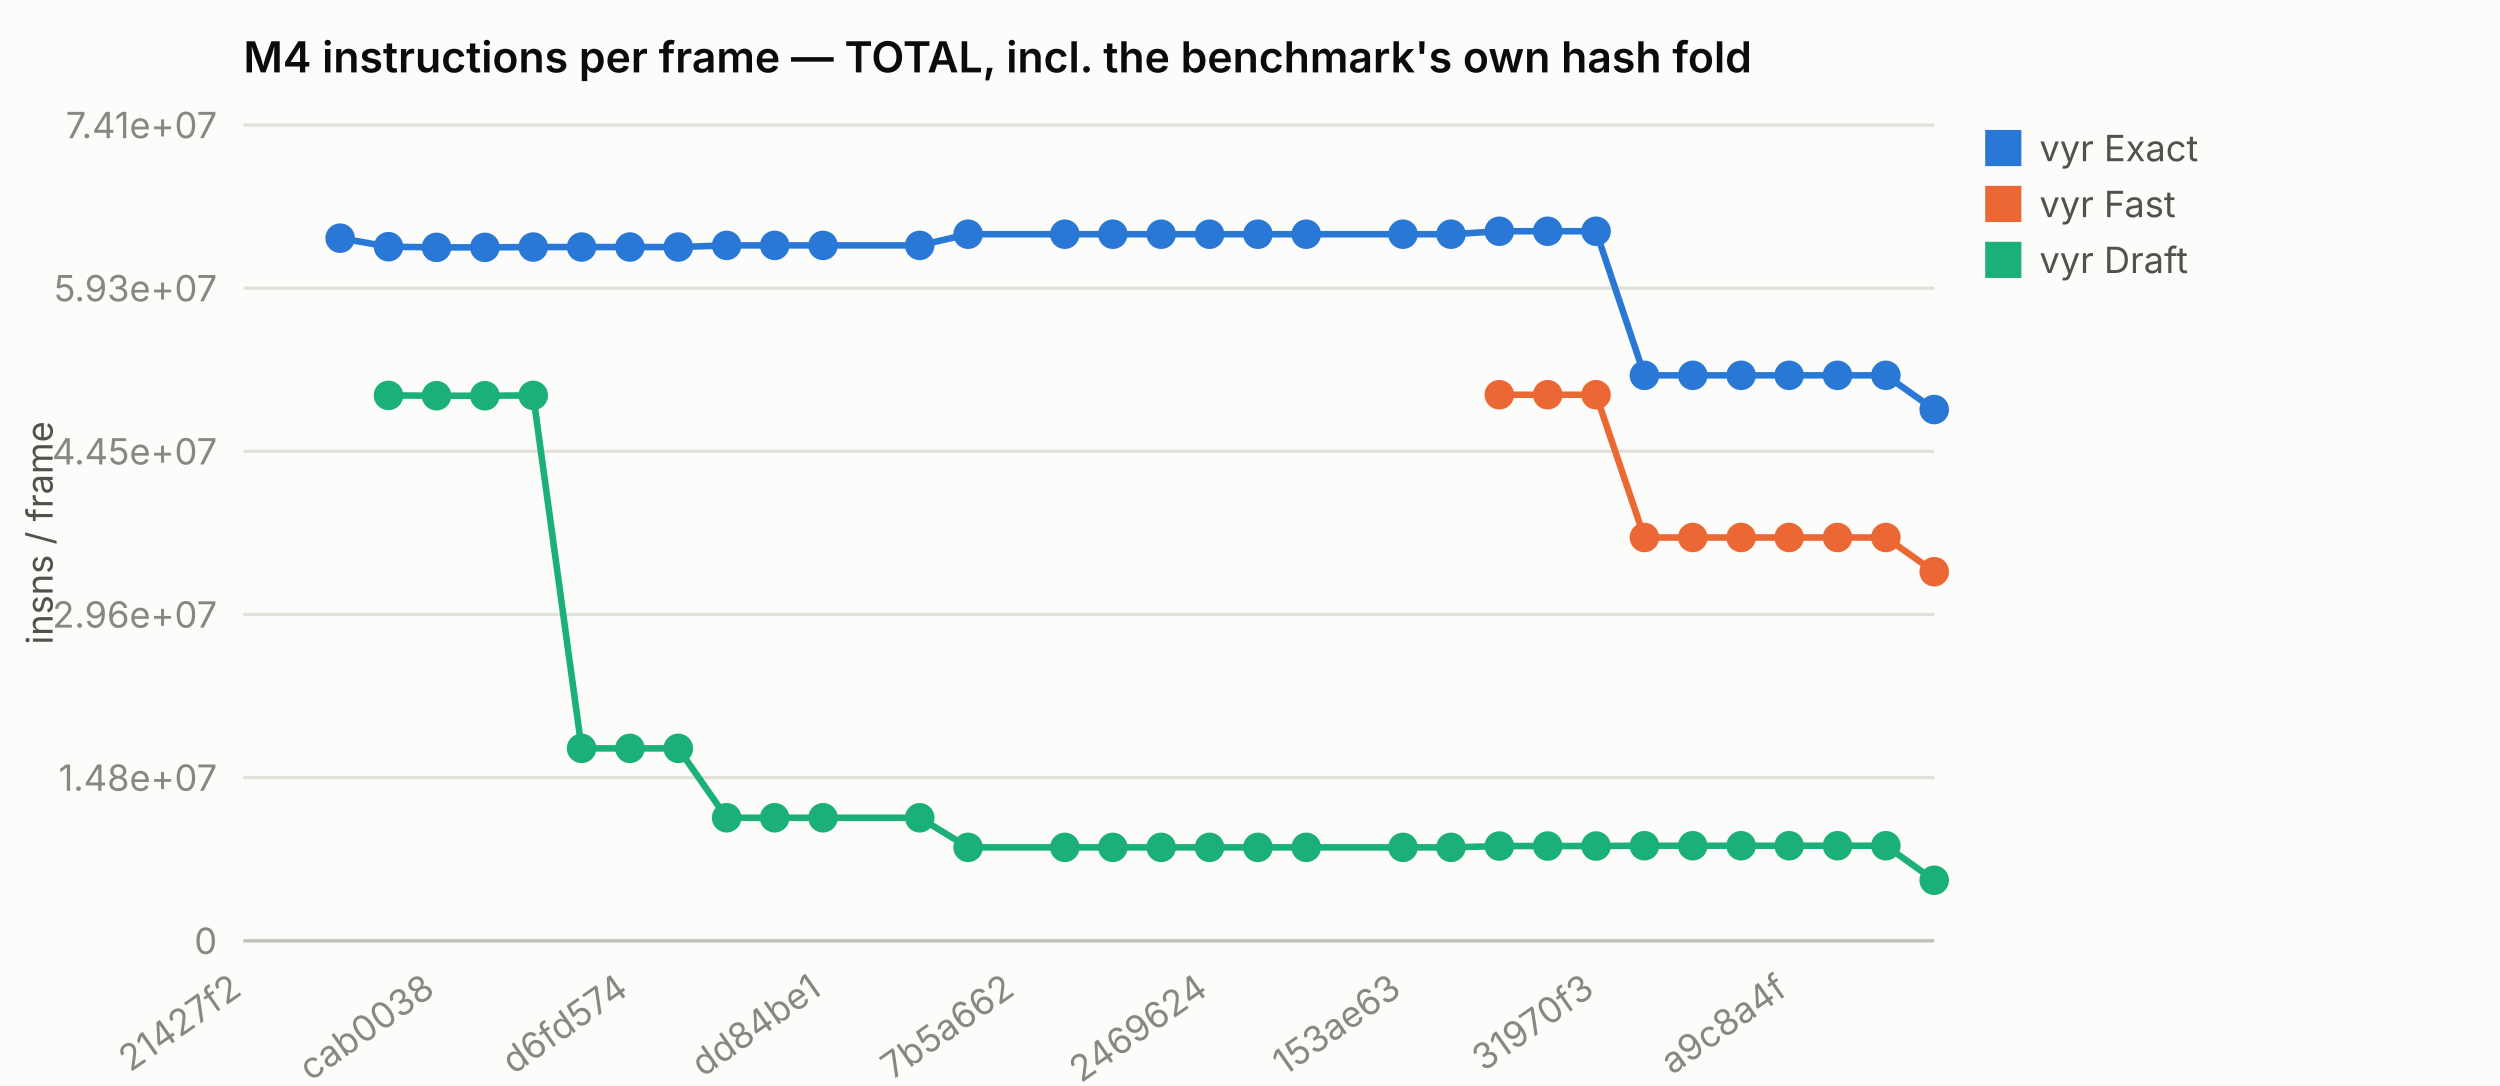
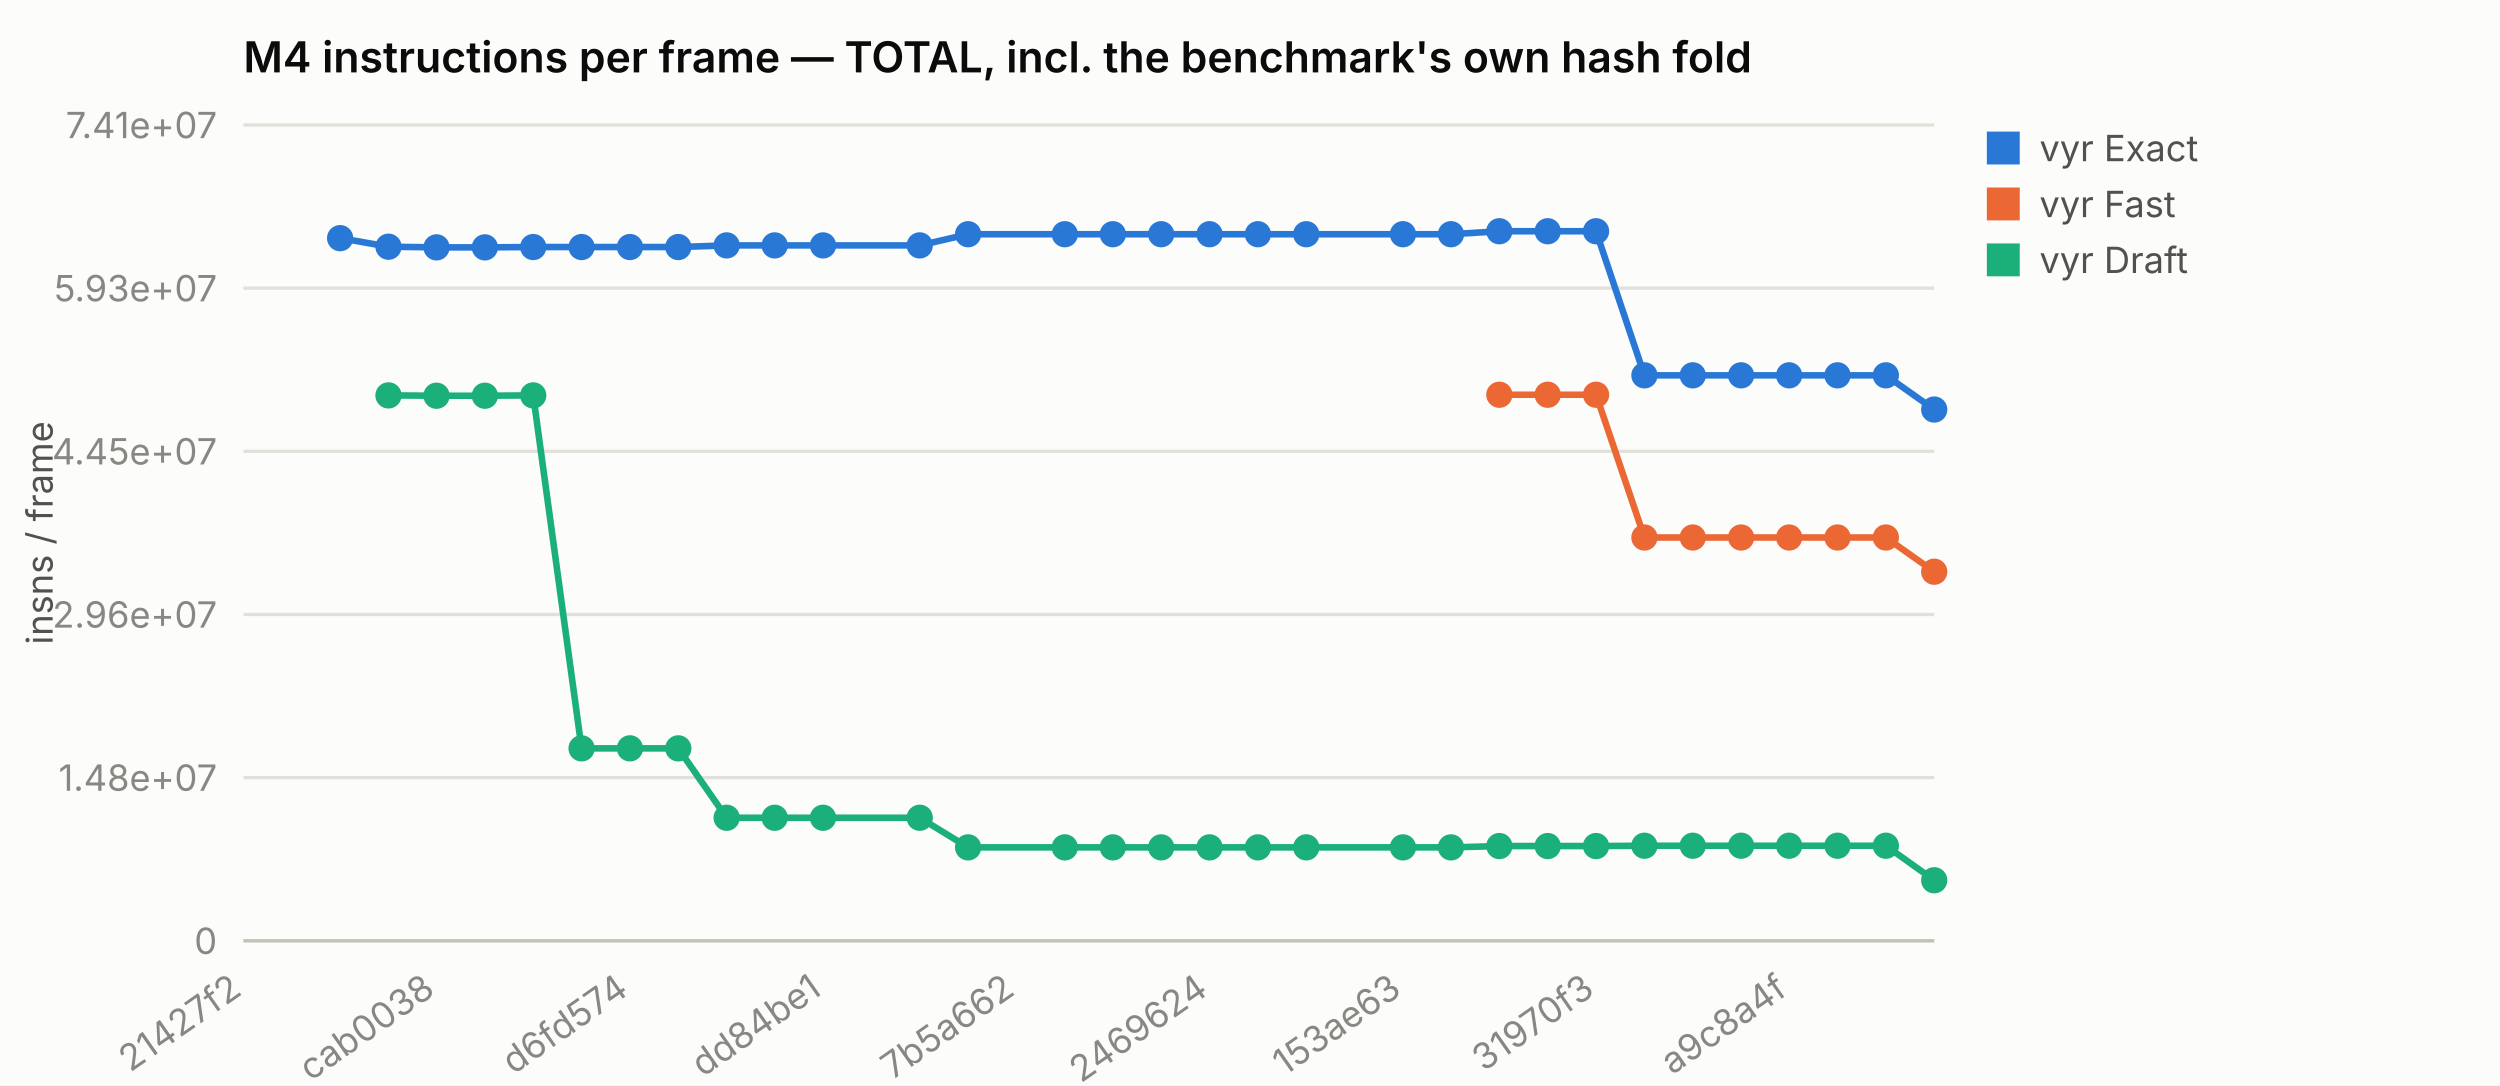
<svg xmlns="http://www.w3.org/2000/svg" viewBox="0 0 760 330" width="760" height="330" role="img" aria-label="M4 instructions per frame — TOTAL, incl. the benchmark's own hash fold" font-size="11">
-   <style>
+   <style>  text  { font-family: system-ui, -apple-system, "Segoe UI", sans-serif; }
+   .tick { font-variant-numeric: tabular-nums; }
+ 
  .surface { fill: #fcfcfb; }
  .grid    { stroke: #e1e0d9; stroke-width: 1; }
  .axis    { stroke: #c3c2b7; stroke-width: 1; }
  .t-pri   { fill: #0b0b0b; }
  .t-sec   { fill: #52514e; }
  .t-mut   { fill: #898781; }
-   text     { font-family: system-ui, -apple-system, "Segoe UI", sans-serif; }
-   .tick    { font-variant-numeric: tabular-nums; }
+   .s1 { stroke: #2a78d6; }  .f1 { fill: #2a78d6; }
+   .s2 { stroke: #eb6834; }  .f2 { fill: #eb6834; }
+   .s3 { stroke: #1baf7a; }  .f3 { fill: #1baf7a; }
+   .s4 { stroke: #eda100; }  .f4 { fill: #eda100; }
+   .s5 { stroke: #e87ba4; }  .f5 { fill: #e87ba4; }
+   .s6 { stroke: #008300; }  .f6 { fill: #008300; }
  @media (prefers-color-scheme: dark) {
-     .surface { fill: #1a1a19; }
-     .grid    { stroke: #2c2c2a; }
-     .axis    { stroke: #383835; }
-     .t-pri   { fill: #ffffff; }
-     .t-sec   { fill: #c3c2b7; }
-     .t-mut   { fill: #898781; }
-     .s1 { fill: #3987e5; stroke: #3987e5; }
-     .s2 { fill: #d95926; stroke: #d95926; }
-     .s3 { fill: #199e70; stroke: #199e70; }
-     .s4 { fill: #c98500; stroke: #c98500; }
-     .s5 { fill: #d55181; stroke: #d55181; }
-     .s6 { fill: #008300; stroke: #008300; }
+   :root:not([data-theme="light"]) .surface { fill: #1a1a19; }
+   :root:not([data-theme="light"]) .grid    { stroke: #2c2c2a; stroke-width: 1; }
+   :root:not([data-theme="light"]) .axis    { stroke: #383835; stroke-width: 1; }
+   :root:not([data-theme="light"]) .t-pri   { fill: #ffffff; }
+   :root:not([data-theme="light"]) .t-sec   { fill: #c3c2b7; }
+   :root:not([data-theme="light"]) .t-mut   { fill: #898781; }
+   :root:not([data-theme="light"]) .s1 { stroke: #3987e5; }  :root:not([data-theme="light"]) .f1 { fill: #3987e5; }
+   :root:not([data-theme="light"]) .s2 { stroke: #d95926; }  :root:not([data-theme="light"]) .f2 { fill: #d95926; }
+   :root:not([data-theme="light"]) .s3 { stroke: #199e70; }  :root:not([data-theme="light"]) .f3 { fill: #199e70; }
+   :root:not([data-theme="light"]) .s4 { stroke: #c98500; }  :root:not([data-theme="light"]) .f4 { fill: #c98500; }
+   :root:not([data-theme="light"]) .s5 { stroke: #d55181; }  :root:not([data-theme="light"]) .f5 { fill: #d55181; }
+   :root:not([data-theme="light"]) .s6 { stroke: #008300; }  :root:not([data-theme="light"]) .f6 { fill: #008300; }
  }
- 
-   .s1 { fill: #2a78d6; stroke: #2a78d6; }
-   .s2 { fill: #eb6834; stroke: #eb6834; }
-   .s3 { fill: #1baf7a; stroke: #1baf7a; }
-   .s4 { fill: #eda100; stroke: #eda100; }
-   .s5 { fill: #e87ba4; stroke: #e87ba4; }
-   .s6 { fill: #008300; stroke: #008300; }
-   .ln { fill: none; }</style>
+   :root[data-theme="dark"] .surface { fill: #1a1a19; }
+   :root[data-theme="dark"] .grid    { stroke: #2c2c2a; stroke-width: 1; }
+   :root[data-theme="dark"] .axis    { stroke: #383835; stroke-width: 1; }
+   :root[data-theme="dark"] .t-pri   { fill: #ffffff; }
+   :root[data-theme="dark"] .t-sec   { fill: #c3c2b7; }
+   :root[data-theme="dark"] .t-mut   { fill: #898781; }
+   :root[data-theme="dark"] .s1 { stroke: #3987e5; }  :root[data-theme="dark"] .f1 { fill: #3987e5; }
+   :root[data-theme="dark"] .s2 { stroke: #d95926; }  :root[data-theme="dark"] .f2 { fill: #d95926; }
+   :root[data-theme="dark"] .s3 { stroke: #199e70; }  :root[data-theme="dark"] .f3 { fill: #199e70; }
+   :root[data-theme="dark"] .s4 { stroke: #c98500; }  :root[data-theme="dark"] .f4 { fill: #c98500; }
+   :root[data-theme="dark"] .s5 { stroke: #d55181; }  :root[data-theme="dark"] .f5 { fill: #d55181; }
+   :root[data-theme="dark"] .s6 { stroke: #008300; }  :root[data-theme="dark"] .f6 { fill: #008300; }
+   :root[data-theme="light"] .surface { fill: #fcfcfb; }
+   :root[data-theme="light"] .grid    { stroke: #e1e0d9; stroke-width: 1; }
+   :root[data-theme="light"] .axis    { stroke: #c3c2b7; stroke-width: 1; }
+   :root[data-theme="light"] .t-pri   { fill: #0b0b0b; }
+   :root[data-theme="light"] .t-sec   { fill: #52514e; }
+   :root[data-theme="light"] .t-mut   { fill: #898781; }
+   :root[data-theme="light"] .s1 { stroke: #2a78d6; }  :root[data-theme="light"] .f1 { fill: #2a78d6; }
+   :root[data-theme="light"] .s2 { stroke: #eb6834; }  :root[data-theme="light"] .f2 { fill: #eb6834; }
+   :root[data-theme="light"] .s3 { stroke: #1baf7a; }  :root[data-theme="light"] .f3 { fill: #1baf7a; }
+   :root[data-theme="light"] .s4 { stroke: #eda100; }  :root[data-theme="light"] .f4 { fill: #eda100; }
+   :root[data-theme="light"] .s5 { stroke: #e87ba4; }  :root[data-theme="light"] .f5 { fill: #e87ba4; }
+   :root[data-theme="light"] .s6 { stroke: #008300; }  :root[data-theme="light"] .f6 { fill: #008300; }
+ </style>
  <rect class="surface" width="760" height="330" />
  <text class="t-pri" x="74" y="22" font-size="13" font-weight="600">M4 instructions per frame — TOTAL, incl. the benchmark's own hash fold</text>
  <line class="grid" x1="74" y1="286.0" x2="588" y2="286.0" />
  <text class="t-mut tick" x="66" y="290.0" text-anchor="end">0</text>
  <line class="grid" x1="74" y1="236.4" x2="588" y2="236.4" />
  <text class="t-mut tick" x="66" y="240.4" text-anchor="end">1.48e+07</text>
  <line class="grid" x1="74" y1="186.8" x2="588" y2="186.8" />
  <text class="t-mut tick" x="66" y="190.8" text-anchor="end">2.96e+07</text>
  <line class="grid" x1="74" y1="137.2" x2="588" y2="137.2" />
  <text class="t-mut tick" x="66" y="141.2" text-anchor="end">4.45e+07</text>
  <line class="grid" x1="74" y1="87.6" x2="588" y2="87.6" />
  <text class="t-mut tick" x="66" y="91.6" text-anchor="end">5.93e+07</text>
  <line class="grid" x1="74" y1="38.0" x2="588" y2="38.0" />
  <text class="t-mut tick" x="66" y="42.0" text-anchor="end">7.41e+07</text>
  <line class="axis" x1="74" y1="286.0" x2="588" y2="286.0" />
  <text class="t-mut tick" x="74.0" y="302" text-anchor="end" transform="rotate(-35 74.0 302)">21427f2</text>
  <text class="t-mut tick" x="132.7" y="302" text-anchor="end" transform="rotate(-35 132.7 302)">cab0038</text>
  <text class="t-mut tick" x="191.5" y="302" text-anchor="end" transform="rotate(-35 191.5 302)">d6fd574</text>
  <text class="t-mut tick" x="250.2" y="302" text-anchor="end" transform="rotate(-35 250.2 302)">dd84be1</text>
  <text class="t-mut tick" x="309.0" y="302" text-anchor="end" transform="rotate(-35 309.0 302)">7b5a662</text>
  <text class="t-mut tick" x="367.7" y="302" text-anchor="end" transform="rotate(-35 367.7 302)">2469624</text>
  <text class="t-mut tick" x="426.5" y="302" text-anchor="end" transform="rotate(-35 426.5 302)">153ae63</text>
  <text class="t-mut tick" x="485.2" y="302" text-anchor="end" transform="rotate(-35 485.2 302)">31970f3</text>
  <text class="t-mut tick" x="543.9" y="302" text-anchor="end" transform="rotate(-35 543.9 302)">a9c8a4f</text>
  <text class="t-sec" x="16" y="162.0" text-anchor="middle" transform="rotate(-90 16 162.0)">insns / frame</text>
-   <polyline class="s1 ln" points="103.4,72.4 118.1,75.0 132.7,75.2 147.4,75.2 162.1,75.1 176.8,75.1 191.5,75.1 206.2,75.1 220.9,74.6 235.5,74.6 250.2,74.6 279.6,74.6 294.3,71.2 323.7,71.2 338.3,71.2 353.0,71.2 367.7,71.2 382.4,71.2 397.1,71.2 426.5,71.2 441.1,71.2 455.8,70.3 470.5,70.3 485.2,70.3 499.9,114.1 514.6,114.1 529.3,114.1 543.9,114.1 558.6,114.1 573.3,114.1 588.0,124.5" stroke-width="2" />
-   <circle class="s1" cx="103.4" cy="72.4" r="4" stroke="none" />
-   <circle class="s1" cx="118.1" cy="75.0" r="4" stroke="none" />
-   <circle class="s1" cx="132.7" cy="75.2" r="4" stroke="none" />
-   <circle class="s1" cx="147.4" cy="75.2" r="4" stroke="none" />
-   <circle class="s1" cx="162.1" cy="75.1" r="4" stroke="none" />
-   <circle class="s1" cx="176.8" cy="75.1" r="4" stroke="none" />
-   <circle class="s1" cx="191.5" cy="75.1" r="4" stroke="none" />
-   <circle class="s1" cx="206.2" cy="75.1" r="4" stroke="none" />
-   <circle class="s1" cx="220.9" cy="74.6" r="4" stroke="none" />
-   <circle class="s1" cx="235.5" cy="74.6" r="4" stroke="none" />
-   <circle class="s1" cx="250.2" cy="74.6" r="4" stroke="none" />
-   <circle class="s1" cx="279.6" cy="74.6" r="4" stroke="none" />
-   <circle class="s1" cx="294.3" cy="71.2" r="4" stroke="none" />
-   <circle class="s1" cx="323.7" cy="71.2" r="4" stroke="none" />
-   <circle class="s1" cx="338.3" cy="71.2" r="4" stroke="none" />
-   <circle class="s1" cx="353.0" cy="71.2" r="4" stroke="none" />
-   <circle class="s1" cx="367.7" cy="71.2" r="4" stroke="none" />
-   <circle class="s1" cx="382.4" cy="71.2" r="4" stroke="none" />
-   <circle class="s1" cx="397.1" cy="71.2" r="4" stroke="none" />
-   <circle class="s1" cx="426.5" cy="71.2" r="4" stroke="none" />
-   <circle class="s1" cx="441.1" cy="71.2" r="4" stroke="none" />
-   <circle class="s1" cx="455.8" cy="70.3" r="4" stroke="none" />
-   <circle class="s1" cx="470.5" cy="70.3" r="4" stroke="none" />
-   <circle class="s1" cx="485.2" cy="70.3" r="4" stroke="none" />
-   <circle class="s1" cx="499.9" cy="114.1" r="4" stroke="none" />
-   <circle class="s1" cx="514.6" cy="114.1" r="4" stroke="none" />
-   <circle class="s1" cx="529.3" cy="114.1" r="4" stroke="none" />
-   <circle class="s1" cx="543.9" cy="114.1" r="4" stroke="none" />
-   <circle class="s1" cx="558.6" cy="114.1" r="4" stroke="none" />
-   <circle class="s1" cx="573.3" cy="114.1" r="4" stroke="none" />
-   <circle class="s1" cx="588.0" cy="124.5" r="4" stroke="none" />
-   <rect class="s1" x="604" y="40" width="10" height="10" stroke="none" />
+   <polyline class="s1" points="103.4,72.4 118.1,75.0 132.7,75.2 147.4,75.2 162.1,75.1 176.8,75.1 191.5,75.1 206.2,75.1 220.9,74.6 235.5,74.6 250.2,74.6 279.6,74.6 294.3,71.2 323.7,71.2 338.3,71.2 353.0,71.2 367.7,71.2 382.4,71.2 397.1,71.2 426.5,71.2 441.1,71.2 455.8,70.3 470.5,70.3 485.2,70.3 499.9,114.1 514.6,114.1 529.3,114.1 543.9,114.1 558.6,114.1 573.3,114.1 588.0,124.5" fill="none" stroke-width="2" />
+   <circle class="f1" cx="103.4" cy="72.4" r="4" stroke="none" />
+   <circle class="f1" cx="118.1" cy="75.0" r="4" stroke="none" />
+   <circle class="f1" cx="132.7" cy="75.2" r="4" stroke="none" />
+   <circle class="f1" cx="147.4" cy="75.2" r="4" stroke="none" />
+   <circle class="f1" cx="162.1" cy="75.1" r="4" stroke="none" />
+   <circle class="f1" cx="176.8" cy="75.1" r="4" stroke="none" />
+   <circle class="f1" cx="191.5" cy="75.1" r="4" stroke="none" />
+   <circle class="f1" cx="206.2" cy="75.1" r="4" stroke="none" />
+   <circle class="f1" cx="220.9" cy="74.6" r="4" stroke="none" />
+   <circle class="f1" cx="235.5" cy="74.6" r="4" stroke="none" />
+   <circle class="f1" cx="250.2" cy="74.6" r="4" stroke="none" />
+   <circle class="f1" cx="279.6" cy="74.6" r="4" stroke="none" />
+   <circle class="f1" cx="294.3" cy="71.2" r="4" stroke="none" />
+   <circle class="f1" cx="323.7" cy="71.2" r="4" stroke="none" />
+   <circle class="f1" cx="338.3" cy="71.2" r="4" stroke="none" />
+   <circle class="f1" cx="353.0" cy="71.2" r="4" stroke="none" />
+   <circle class="f1" cx="367.7" cy="71.2" r="4" stroke="none" />
+   <circle class="f1" cx="382.4" cy="71.2" r="4" stroke="none" />
+   <circle class="f1" cx="397.1" cy="71.2" r="4" stroke="none" />
+   <circle class="f1" cx="426.5" cy="71.2" r="4" stroke="none" />
+   <circle class="f1" cx="441.1" cy="71.2" r="4" stroke="none" />
+   <circle class="f1" cx="455.8" cy="70.3" r="4" stroke="none" />
+   <circle class="f1" cx="470.5" cy="70.3" r="4" stroke="none" />
+   <circle class="f1" cx="485.2" cy="70.3" r="4" stroke="none" />
+   <circle class="f1" cx="499.9" cy="114.1" r="4" stroke="none" />
+   <circle class="f1" cx="514.6" cy="114.1" r="4" stroke="none" />
+   <circle class="f1" cx="529.3" cy="114.1" r="4" stroke="none" />
+   <circle class="f1" cx="543.9" cy="114.1" r="4" stroke="none" />
+   <circle class="f1" cx="558.6" cy="114.1" r="4" stroke="none" />
+   <circle class="f1" cx="573.3" cy="114.1" r="4" stroke="none" />
+   <circle class="f1" cx="588.0" cy="124.5" r="4" stroke="none" />
+   <rect class="f1" x="604" y="40" width="10" height="10" stroke="none" />
  <text class="t-sec" x="620" y="49">vyr Exact</text>
-   <polyline class="s2 ln" points="455.8,120.0 470.5,120.0 485.2,120.0 499.9,163.4 514.6,163.4 529.3,163.4 543.9,163.4 558.6,163.4 573.3,163.4 588.0,173.8" stroke-width="2" />
-   <circle class="s2" cx="455.8" cy="120.0" r="4" stroke="none" />
-   <circle class="s2" cx="470.5" cy="120.0" r="4" stroke="none" />
-   <circle class="s2" cx="485.2" cy="120.0" r="4" stroke="none" />
-   <circle class="s2" cx="499.9" cy="163.4" r="4" stroke="none" />
-   <circle class="s2" cx="514.6" cy="163.4" r="4" stroke="none" />
-   <circle class="s2" cx="529.3" cy="163.4" r="4" stroke="none" />
-   <circle class="s2" cx="543.9" cy="163.4" r="4" stroke="none" />
-   <circle class="s2" cx="558.6" cy="163.4" r="4" stroke="none" />
-   <circle class="s2" cx="573.3" cy="163.4" r="4" stroke="none" />
-   <circle class="s2" cx="588.0" cy="173.8" r="4" stroke="none" />
-   <rect class="s2" x="604" y="57" width="10" height="10" stroke="none" />
+   <polyline class="s2" points="455.8,120.0 470.5,120.0 485.2,120.0 499.9,163.4 514.6,163.4 529.3,163.4 543.9,163.4 558.6,163.4 573.3,163.4 588.0,173.8" fill="none" stroke-width="2" />
+   <circle class="f2" cx="455.8" cy="120.0" r="4" stroke="none" />
+   <circle class="f2" cx="470.5" cy="120.0" r="4" stroke="none" />
+   <circle class="f2" cx="485.2" cy="120.0" r="4" stroke="none" />
+   <circle class="f2" cx="499.9" cy="163.4" r="4" stroke="none" />
+   <circle class="f2" cx="514.6" cy="163.4" r="4" stroke="none" />
+   <circle class="f2" cx="529.3" cy="163.4" r="4" stroke="none" />
+   <circle class="f2" cx="543.9" cy="163.4" r="4" stroke="none" />
+   <circle class="f2" cx="558.6" cy="163.4" r="4" stroke="none" />
+   <circle class="f2" cx="573.3" cy="163.4" r="4" stroke="none" />
+   <circle class="f2" cx="588.0" cy="173.8" r="4" stroke="none" />
+   <rect class="f2" x="604" y="57" width="10" height="10" stroke="none" />
  <text class="t-sec" x="620" y="66">vyr Fast</text>
-   <polyline class="s3 ln" points="118.1,120.2 132.7,120.3 147.4,120.3 162.1,120.2 176.8,227.5 191.5,227.5 206.2,227.5 220.9,248.6 235.5,248.6 250.2,248.6 279.6,248.6 294.3,257.6 323.7,257.6 338.3,257.6 353.0,257.6 367.7,257.6 382.4,257.6 397.1,257.6 426.5,257.6 441.1,257.6 455.8,257.2 470.5,257.2 485.2,257.2 499.9,257.1 514.6,257.1 529.3,257.1 543.9,257.1 558.6,257.1 573.3,257.1 588.0,267.6" stroke-width="2" />
-   <circle class="s3" cx="118.1" cy="120.2" r="4" stroke="none" />
-   <circle class="s3" cx="132.7" cy="120.3" r="4" stroke="none" />
-   <circle class="s3" cx="147.4" cy="120.3" r="4" stroke="none" />
-   <circle class="s3" cx="162.1" cy="120.2" r="4" stroke="none" />
-   <circle class="s3" cx="176.8" cy="227.5" r="4" stroke="none" />
-   <circle class="s3" cx="191.5" cy="227.5" r="4" stroke="none" />
-   <circle class="s3" cx="206.2" cy="227.5" r="4" stroke="none" />
-   <circle class="s3" cx="220.9" cy="248.6" r="4" stroke="none" />
-   <circle class="s3" cx="235.5" cy="248.6" r="4" stroke="none" />
-   <circle class="s3" cx="250.2" cy="248.6" r="4" stroke="none" />
-   <circle class="s3" cx="279.6" cy="248.6" r="4" stroke="none" />
-   <circle class="s3" cx="294.3" cy="257.6" r="4" stroke="none" />
-   <circle class="s3" cx="323.7" cy="257.6" r="4" stroke="none" />
-   <circle class="s3" cx="338.3" cy="257.6" r="4" stroke="none" />
-   <circle class="s3" cx="353.0" cy="257.6" r="4" stroke="none" />
-   <circle class="s3" cx="367.7" cy="257.6" r="4" stroke="none" />
-   <circle class="s3" cx="382.4" cy="257.6" r="4" stroke="none" />
-   <circle class="s3" cx="397.1" cy="257.6" r="4" stroke="none" />
-   <circle class="s3" cx="426.5" cy="257.6" r="4" stroke="none" />
-   <circle class="s3" cx="441.1" cy="257.6" r="4" stroke="none" />
-   <circle class="s3" cx="455.8" cy="257.2" r="4" stroke="none" />
-   <circle class="s3" cx="470.5" cy="257.2" r="4" stroke="none" />
-   <circle class="s3" cx="485.2" cy="257.2" r="4" stroke="none" />
-   <circle class="s3" cx="499.9" cy="257.1" r="4" stroke="none" />
-   <circle class="s3" cx="514.6" cy="257.1" r="4" stroke="none" />
-   <circle class="s3" cx="529.3" cy="257.1" r="4" stroke="none" />
-   <circle class="s3" cx="543.9" cy="257.1" r="4" stroke="none" />
-   <circle class="s3" cx="558.6" cy="257.1" r="4" stroke="none" />
-   <circle class="s3" cx="573.3" cy="257.1" r="4" stroke="none" />
-   <circle class="s3" cx="588.0" cy="267.6" r="4" stroke="none" />
-   <rect class="s3" x="604" y="74" width="10" height="10" stroke="none" />
+   <polyline class="s3" points="118.1,120.2 132.7,120.3 147.4,120.3 162.1,120.2 176.8,227.5 191.5,227.5 206.2,227.5 220.9,248.6 235.5,248.6 250.2,248.6 279.6,248.6 294.3,257.6 323.7,257.6 338.3,257.6 353.0,257.6 367.7,257.6 382.4,257.6 397.1,257.6 426.5,257.6 441.1,257.6 455.8,257.2 470.5,257.2 485.2,257.2 499.9,257.1 514.6,257.1 529.3,257.1 543.9,257.1 558.6,257.1 573.3,257.1 588.0,267.6" fill="none" stroke-width="2" />
+   <circle class="f3" cx="118.1" cy="120.2" r="4" stroke="none" />
+   <circle class="f3" cx="132.7" cy="120.3" r="4" stroke="none" />
+   <circle class="f3" cx="147.4" cy="120.3" r="4" stroke="none" />
+   <circle class="f3" cx="162.1" cy="120.2" r="4" stroke="none" />
+   <circle class="f3" cx="176.8" cy="227.5" r="4" stroke="none" />
+   <circle class="f3" cx="191.5" cy="227.5" r="4" stroke="none" />
+   <circle class="f3" cx="206.2" cy="227.5" r="4" stroke="none" />
+   <circle class="f3" cx="220.9" cy="248.6" r="4" stroke="none" />
+   <circle class="f3" cx="235.5" cy="248.6" r="4" stroke="none" />
+   <circle class="f3" cx="250.2" cy="248.6" r="4" stroke="none" />
+   <circle class="f3" cx="279.6" cy="248.6" r="4" stroke="none" />
+   <circle class="f3" cx="294.3" cy="257.6" r="4" stroke="none" />
+   <circle class="f3" cx="323.7" cy="257.6" r="4" stroke="none" />
+   <circle class="f3" cx="338.3" cy="257.6" r="4" stroke="none" />
+   <circle class="f3" cx="353.0" cy="257.6" r="4" stroke="none" />
+   <circle class="f3" cx="367.7" cy="257.6" r="4" stroke="none" />
+   <circle class="f3" cx="382.4" cy="257.6" r="4" stroke="none" />
+   <circle class="f3" cx="397.1" cy="257.6" r="4" stroke="none" />
+   <circle class="f3" cx="426.5" cy="257.6" r="4" stroke="none" />
+   <circle class="f3" cx="441.1" cy="257.6" r="4" stroke="none" />
+   <circle class="f3" cx="455.8" cy="257.2" r="4" stroke="none" />
+   <circle class="f3" cx="470.5" cy="257.2" r="4" stroke="none" />
+   <circle class="f3" cx="485.2" cy="257.2" r="4" stroke="none" />
+   <circle class="f3" cx="499.9" cy="257.1" r="4" stroke="none" />
+   <circle class="f3" cx="514.6" cy="257.1" r="4" stroke="none" />
+   <circle class="f3" cx="529.3" cy="257.1" r="4" stroke="none" />
+   <circle class="f3" cx="543.9" cy="257.1" r="4" stroke="none" />
+   <circle class="f3" cx="558.6" cy="257.1" r="4" stroke="none" />
+   <circle class="f3" cx="573.3" cy="257.1" r="4" stroke="none" />
+   <circle class="f3" cx="588.0" cy="267.6" r="4" stroke="none" />
+   <rect class="f3" x="604" y="74" width="10" height="10" stroke="none" />
  <text class="t-sec" x="620" y="83">vyr Draft</text>
</svg>
